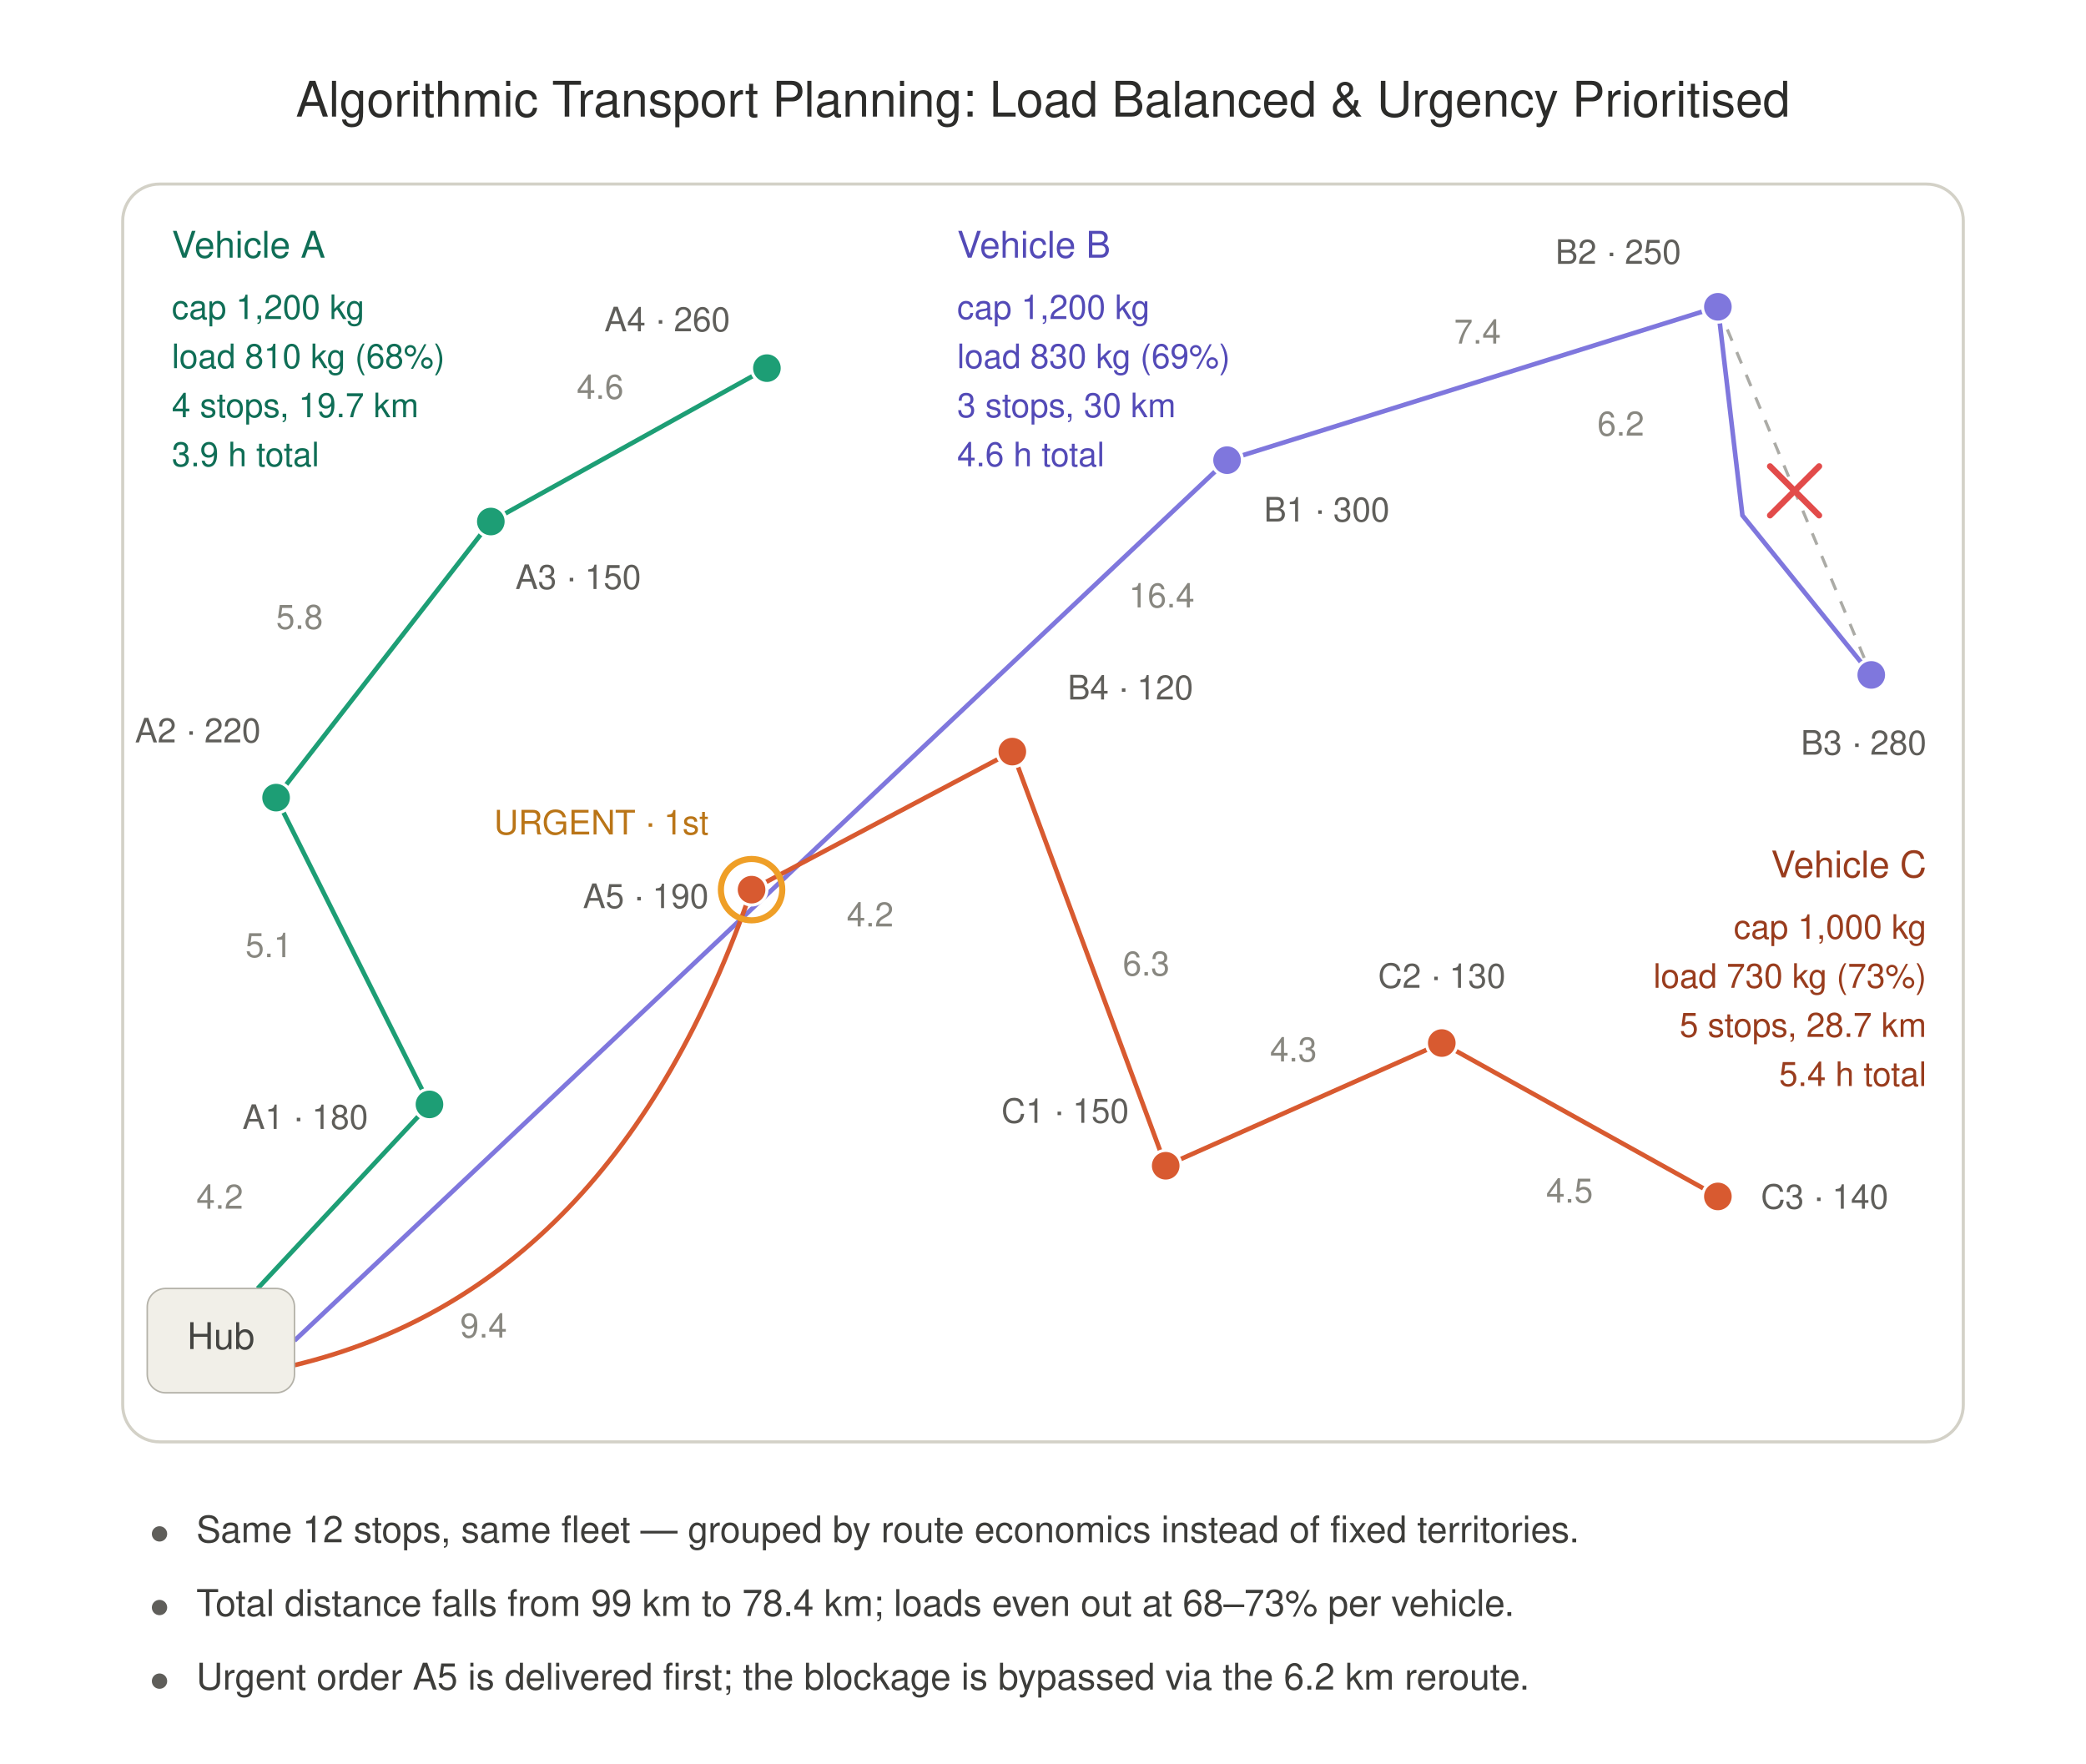
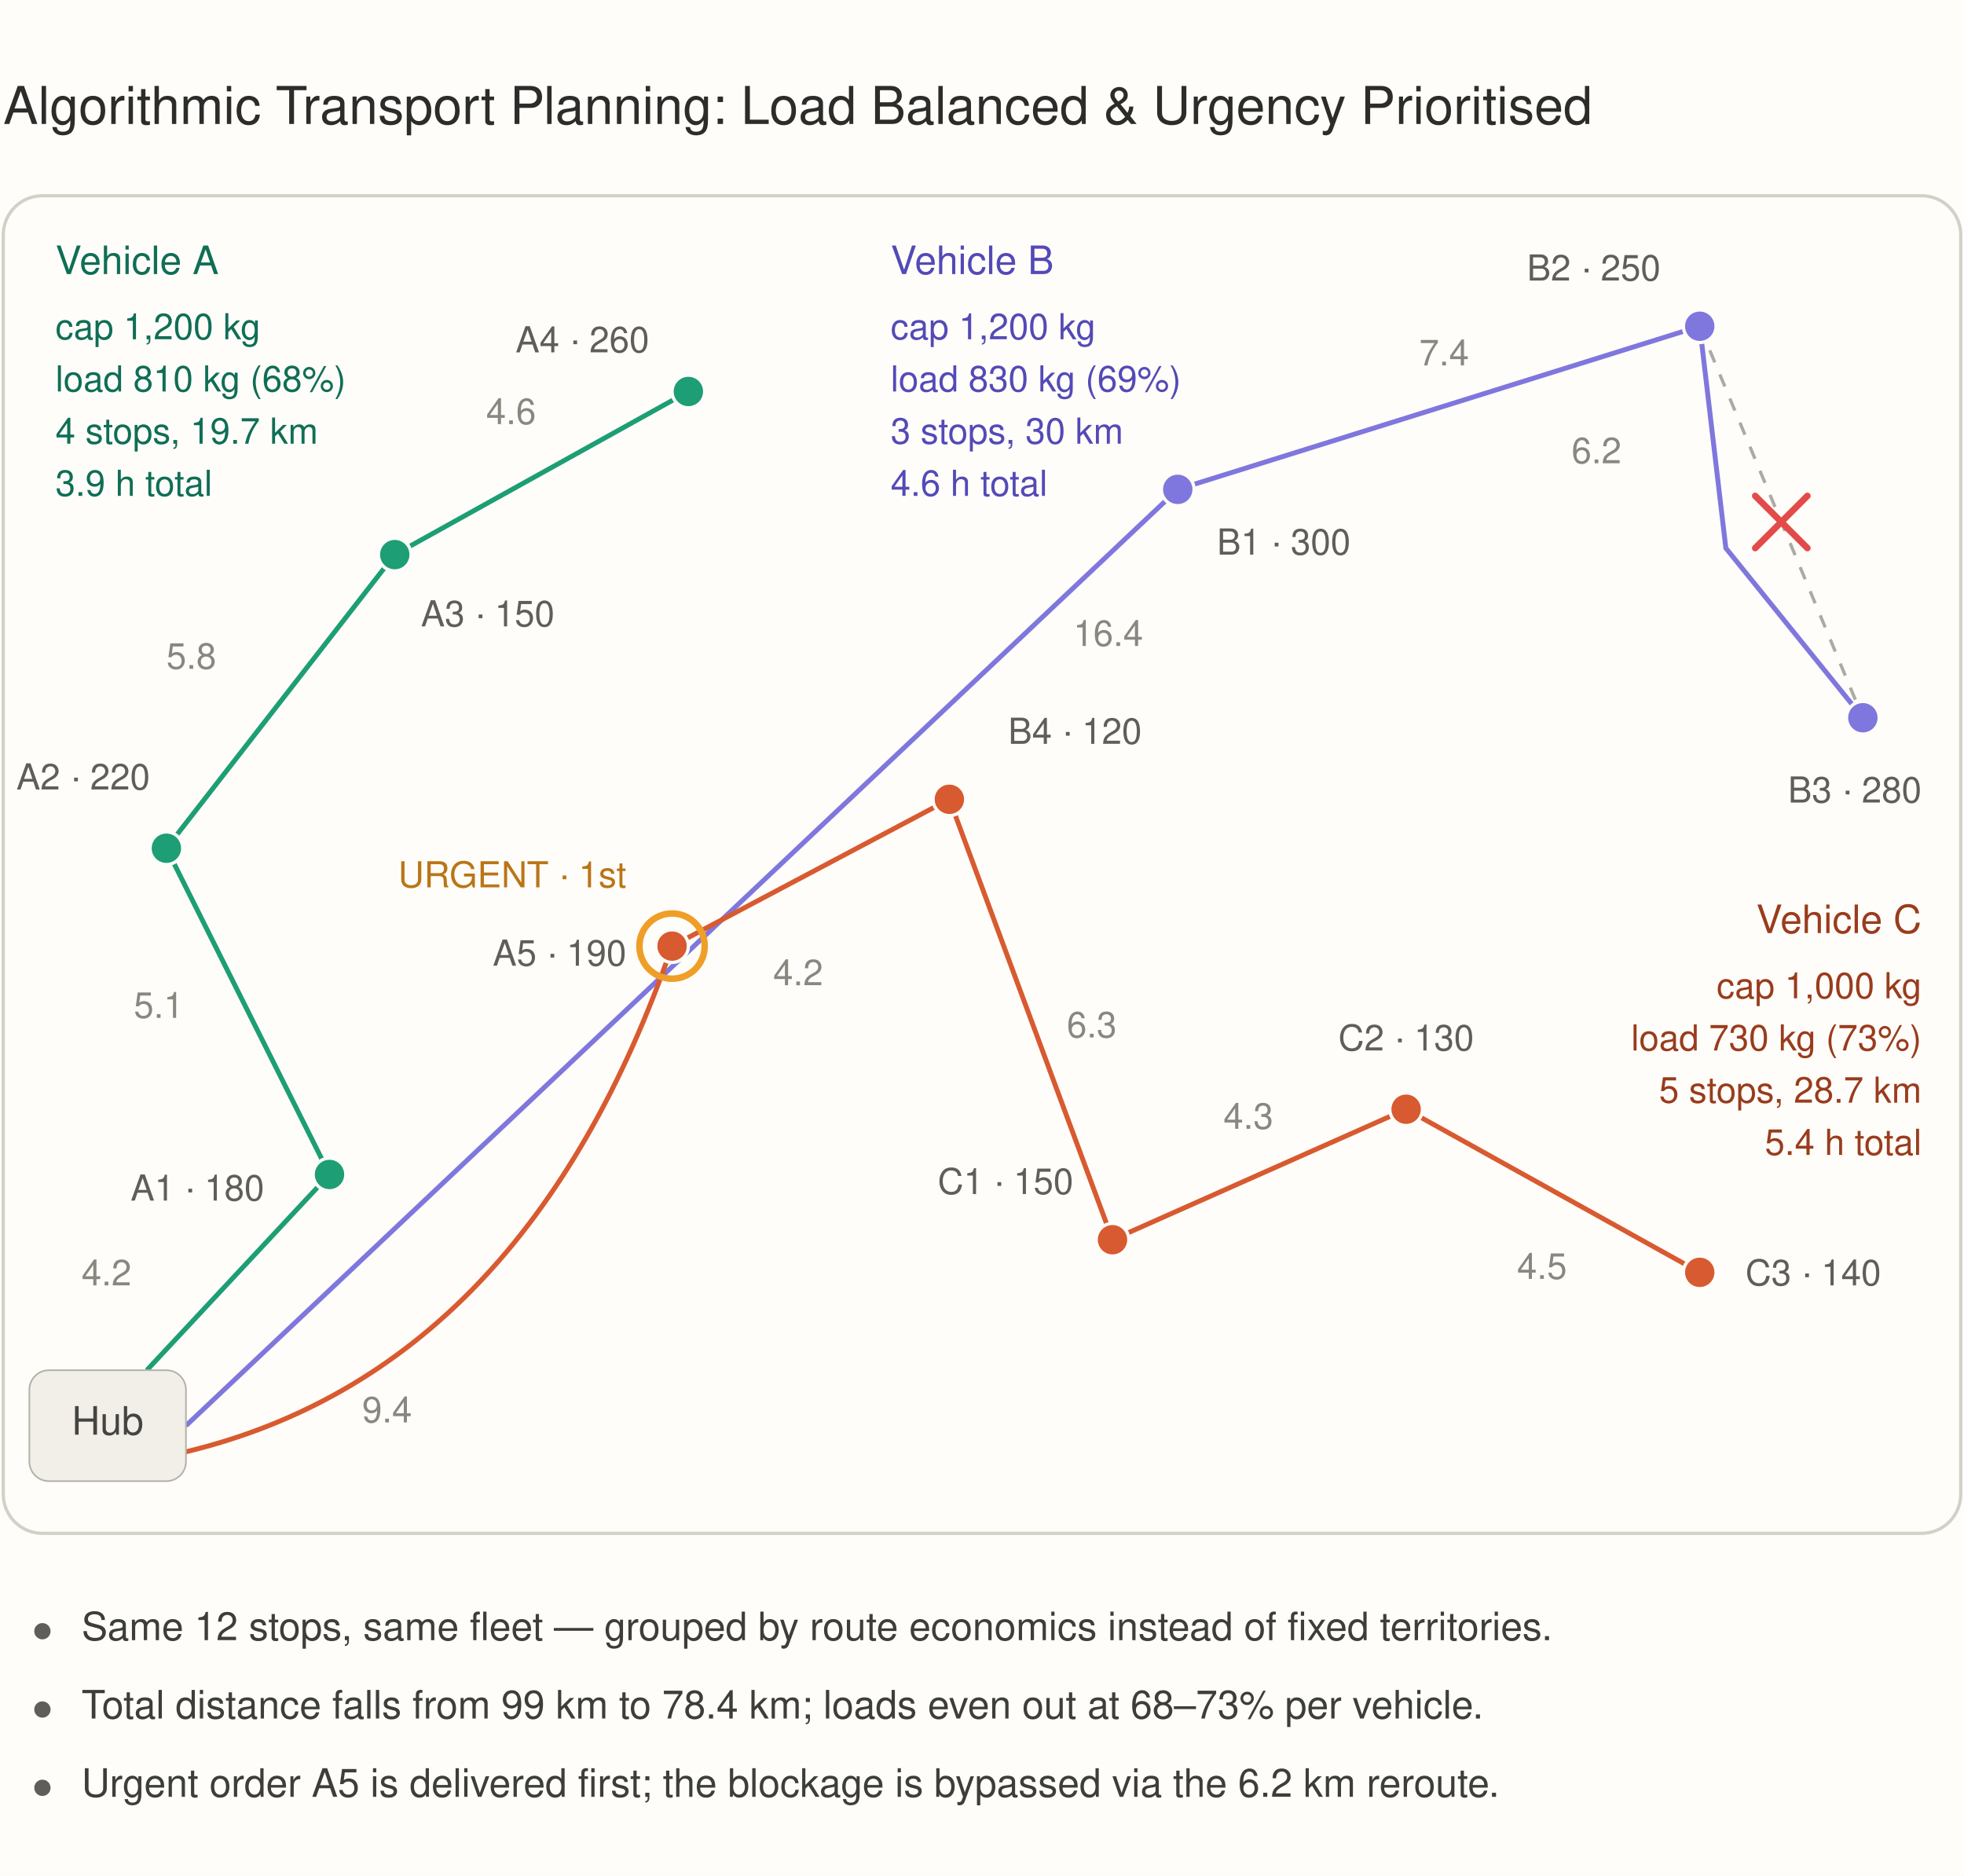
- <svg xmlns="http://www.w3.org/2000/svg" viewBox="0 0 680 575" role="img" font-family="Helvetica, Arial, sans-serif">
-   <rect x="0" y="0" width="680" height="575" fill="#FFFFFF" />
-   <text x="340" y="38" text-anchor="middle" font-size="16" font-weight="500" fill="#2C2C2A">Algorithmic Transport Planning: Load Balanced &amp; Urgency Prioritised</text>
+ <svg xmlns="http://www.w3.org/2000/svg" viewBox="39 0 602 575" role="img" font-family="Helvetica, Arial, sans-serif">
+   <rect x="39" y="0" width="602" height="575" fill="#fffdf9" />
+   <text x="40" y="38" font-size="16" font-weight="500" fill="#2C2C2A">Algorithmic Transport Planning: Load Balanced &amp; Urgency Prioritised</text>
  <rect x="40" y="60" width="600" height="410" rx="12" fill="none" stroke="#D3D1C7" stroke-width="1" />
  <text x="56" y="84" font-size="12" fill="#0F6E56" font-weight="500">Vehicle A</text>
  <text x="56" y="104" font-size="11" fill="#0F6E56">cap 1,200 kg</text>
  <text x="56" y="120" font-size="11" fill="#0F6E56">load 810 kg (68%)</text>
  <text x="56" y="136" font-size="11" fill="#0F6E56">4 stops, 19.7 km</text>
  <text x="56" y="152" font-size="11" fill="#0F6E56">3.9 h total</text>
  <text x="312" y="84" font-size="12" fill="#534AB7" font-weight="500">Vehicle B</text>
  <text x="312" y="104" font-size="11" fill="#534AB7">cap 1,200 kg</text>
  <text x="312" y="120" font-size="11" fill="#534AB7">load 830 kg (69%)</text>
  <text x="312" y="136" font-size="11" fill="#534AB7">3 stops, 30 km</text>
  <text x="312" y="152" font-size="11" fill="#534AB7">4.6 h total</text>
  <text x="628" y="286" text-anchor="end" font-size="12" fill="#993C1D" font-weight="500">Vehicle C</text>
  <text x="628" y="306" text-anchor="end" font-size="11" fill="#993C1D">cap 1,000 kg</text>
  <text x="628" y="322" text-anchor="end" font-size="11" fill="#993C1D">load 730 kg (73%)</text>
  <text x="628" y="338" text-anchor="end" font-size="11" fill="#993C1D">5 stops, 28.7 km</text>
  <text x="628" y="354" text-anchor="end" font-size="11" fill="#993C1D">5.4 h total</text>
  <path d="M84 420 L140 360 L90 260 L160 170 L250 120" fill="none" stroke="#1D9E75" stroke-width="1.5" />
  <path d="M96 437 L400 150 L560 100 L568 168 L610 220" fill="none" stroke="#7F77DD" stroke-width="1.5" />
  <path d="M96 445 Q200 420 245 290 L330 245 L380 380 L470 340 L560 390" fill="none" stroke="#D85A30" stroke-width="1.5" />
  <line x1="560" y1="100" x2="610" y2="220" stroke="#888780" stroke-width="1" stroke-dasharray="4 4" opacity="0.7" />
  <line x1="577" y1="152" x2="593" y2="168" stroke="#E24B4A" stroke-width="2" stroke-linecap="round" />
  <line x1="593" y1="152" x2="577" y2="168" stroke="#E24B4A" stroke-width="2" stroke-linecap="round" />
-   <circle cx="140" cy="360" r="5" fill="#1D9E75" stroke="#FFFFFF" />
-   <circle cx="90" cy="260" r="5" fill="#1D9E75" stroke="#FFFFFF" />
-   <circle cx="160" cy="170" r="5" fill="#1D9E75" stroke="#FFFFFF" />
-   <circle cx="250" cy="120" r="5" fill="#1D9E75" stroke="#FFFFFF" />
-   <circle cx="400" cy="150" r="5" fill="#7F77DD" stroke="#FFFFFF" />
-   <circle cx="560" cy="100" r="5" fill="#7F77DD" stroke="#FFFFFF" />
-   <circle cx="610" cy="220" r="5" fill="#7F77DD" stroke="#FFFFFF" />
-   <circle cx="245" cy="290" r="5" fill="#D85A30" stroke="#FFFFFF" />
+   <circle cx="140" cy="360" r="5" fill="#1D9E75" stroke="#fffdf9" />
+   <circle cx="90" cy="260" r="5" fill="#1D9E75" stroke="#fffdf9" />
+   <circle cx="160" cy="170" r="5" fill="#1D9E75" stroke="#fffdf9" />
+   <circle cx="250" cy="120" r="5" fill="#1D9E75" stroke="#fffdf9" />
+   <circle cx="400" cy="150" r="5" fill="#7F77DD" stroke="#fffdf9" />
+   <circle cx="560" cy="100" r="5" fill="#7F77DD" stroke="#fffdf9" />
+   <circle cx="610" cy="220" r="5" fill="#7F77DD" stroke="#fffdf9" />
+   <circle cx="245" cy="290" r="5" fill="#D85A30" stroke="#fffdf9" />
  <circle cx="245" cy="290" r="10" fill="none" stroke="#EF9F27" stroke-width="2" />
-   <circle cx="330" cy="245" r="5" fill="#D85A30" stroke="#FFFFFF" />
-   <circle cx="380" cy="380" r="5" fill="#D85A30" stroke="#FFFFFF" />
-   <circle cx="470" cy="340" r="5" fill="#D85A30" stroke="#FFFFFF" />
-   <circle cx="560" cy="390" r="5" fill="#D85A30" stroke="#FFFFFF" />
+   <circle cx="330" cy="245" r="5" fill="#D85A30" stroke="#fffdf9" />
+   <circle cx="380" cy="380" r="5" fill="#D85A30" stroke="#fffdf9" />
+   <circle cx="470" cy="340" r="5" fill="#D85A30" stroke="#fffdf9" />
+   <circle cx="560" cy="390" r="5" fill="#D85A30" stroke="#fffdf9" />
  <text x="120" y="368" text-anchor="end" font-size="11" fill="#5F5E5A">A1 · 180</text>
  <text x="44" y="242" font-size="11" fill="#5F5E5A">A2 · 220</text>
  <text x="168" y="192" font-size="11" fill="#5F5E5A">A3 · 150</text>
  <text x="238" y="108" text-anchor="end" font-size="11" fill="#5F5E5A">A4 · 260</text>
  <text x="231" y="296" text-anchor="end" font-size="11" fill="#5F5E5A">A5 · 190</text>
  <text x="231" y="272" text-anchor="end" font-size="11" font-weight="500" fill="#BA7517">URGENT · 1st</text>
  <text x="412" y="170" font-size="11" fill="#5F5E5A">B1 · 300</text>
  <text x="548" y="86" text-anchor="end" font-size="11" fill="#5F5E5A">B2 · 250</text>
  <text x="628" y="246" text-anchor="end" font-size="11" fill="#5F5E5A">B3 · 280</text>
  <text x="348" y="228" font-size="11" fill="#5F5E5A">B4 · 120</text>
  <text x="368" y="366" text-anchor="end" font-size="11" fill="#5F5E5A">C1 · 150</text>
  <text x="470" y="322" text-anchor="middle" font-size="11" fill="#5F5E5A">C2 · 130</text>
  <text x="574" y="394" font-size="11" fill="#5F5E5A">C3 · 140</text>
  <text x="64" y="394" font-size="11" fill="#888780">4.2</text>
  <text x="80" y="312" font-size="11" fill="#888780">5.1</text>
  <text x="90" y="205" font-size="11" fill="#888780">5.8</text>
  <text x="188" y="130" font-size="11" fill="#888780">4.6</text>
  <text x="368" y="198" font-size="11" fill="#888780">16.4</text>
  <text x="474" y="112" font-size="11" fill="#888780">7.4</text>
  <text x="536" y="142" text-anchor="end" font-size="11" fill="#888780">6.2</text>
  <text x="150" y="436" font-size="11" fill="#888780">9.4</text>
  <text x="276" y="302" font-size="11" fill="#888780">4.2</text>
  <text x="366" y="318" font-size="11" fill="#888780">6.3</text>
  <text x="414" y="346" font-size="11" fill="#888780">4.3</text>
  <text x="504" y="392" font-size="11" fill="#888780">4.5</text>
  <rect x="48" y="420" width="48" height="34" rx="6" fill="#F1EFE8" stroke="#B4B2A9" stroke-width="0.5" />
  <text x="72" y="437" text-anchor="middle" dominant-baseline="central" font-size="12" fill="#444441">Hub</text>
  <circle cx="52" cy="500" r="2.5" fill="#5F5E5A" />
  <text x="64" y="500" dominant-baseline="central" font-size="12" fill="#3D3D3A">Same 12 stops, same fleet — grouped by route economics instead of fixed territories.</text>
  <circle cx="52" cy="524" r="2.5" fill="#5F5E5A" />
  <text x="64" y="524" dominant-baseline="central" font-size="12" fill="#3D3D3A">Total distance falls from 99 km to 78.4 km; loads even out at 68–73% per vehicle.</text>
  <circle cx="52" cy="548" r="2.5" fill="#5F5E5A" />
  <text x="64" y="548" dominant-baseline="central" font-size="12" fill="#3D3D3A">Urgent order A5 is delivered first; the blockage is bypassed via the 6.2 km reroute.</text>
</svg>
